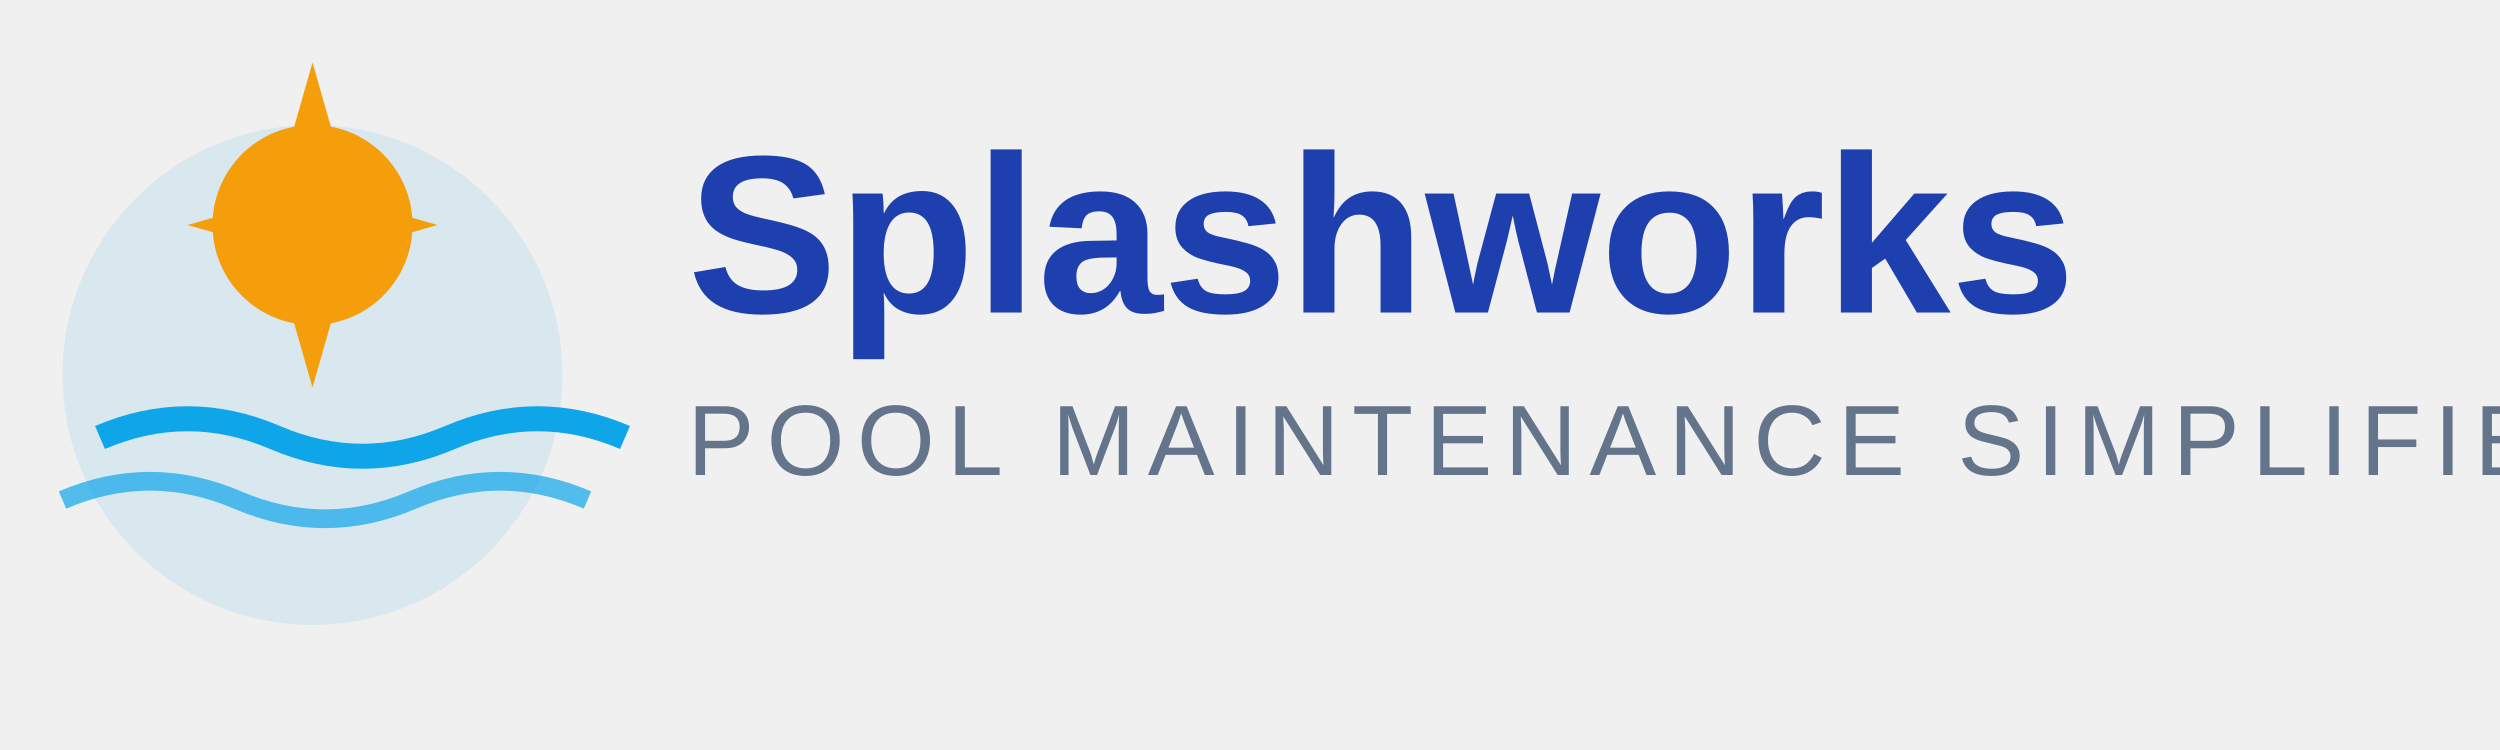
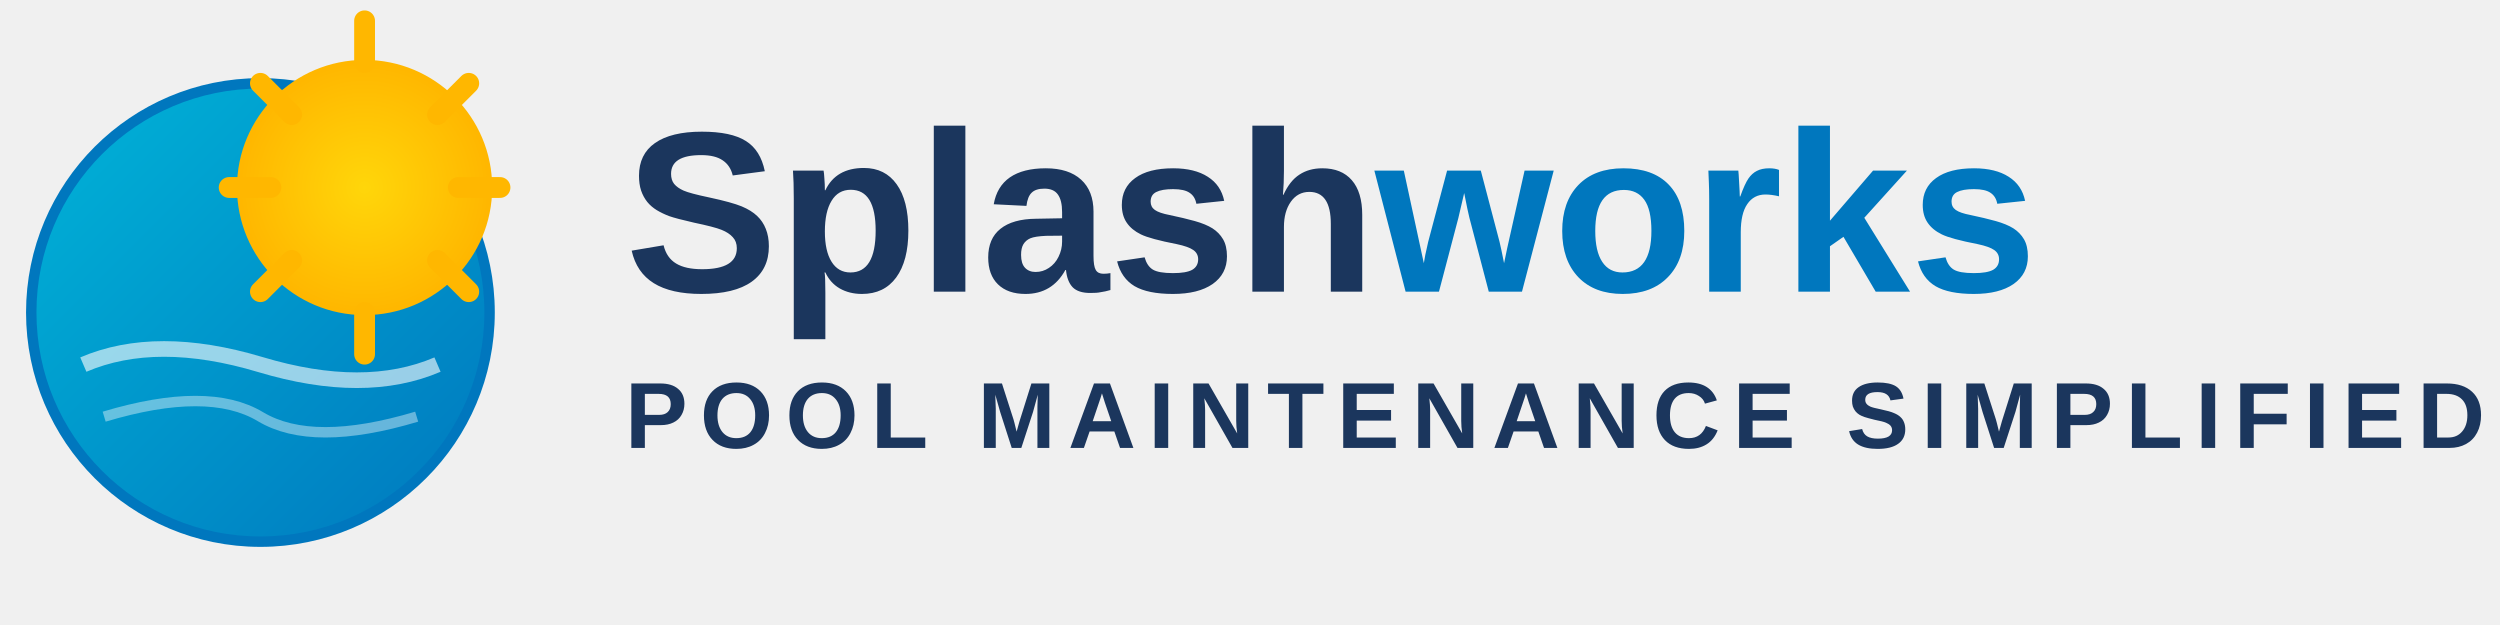
- <svg xmlns="http://www.w3.org/2000/svg" width="200" height="60" viewBox="0 0 200 60">
-   <circle cx="25" cy="30" r="20" fill="#0EA5E9" opacity="0.1" />
-   <circle cx="25" cy="18" r="8" fill="#F59E0B" />
-   <path d="M25 5 L27 12 L25 10 L23 12 Z" fill="#F59E0B" />
-   <path d="M35 18 L28 20 L30 18 L28 16 Z" fill="#F59E0B" />
-   <path d="M25 31 L23 24 L25 26 L27 24 Z" fill="#F59E0B" />
-   <path d="M15 18 L22 16 L20 18 L22 20 Z" fill="#F59E0B" />
-   <path d="M8 35 Q15 32 22 35 Q29 38 36 35 Q43 32 50 35" stroke="#0EA5E9" stroke-width="2" fill="none" />
-   <path d="M5 40 Q12 37 19 40 Q26 43 33 40 Q40 37 47 40" stroke="#0EA5E9" stroke-width="1.5" fill="none" opacity="0.7" />
-   <text x="55" y="25" font-family="Arial, sans-serif" font-size="18" font-weight="bold" fill="#1E40AF">Splashworks</text>
-   <text x="55" y="38" font-family="Arial, sans-serif" font-size="8" font-weight="normal" fill="#64748B" letter-spacing="1px">POOL MAINTENANCE SIMPLIFIED</text>
+ <svg xmlns="http://www.w3.org/2000/svg" width="240" height="60" viewBox="0 0 240 60">
+   <defs>
+     <linearGradient id="waterGradient" x1="0%" y1="0%" x2="100%" y2="100%">
+       <stop offset="0%" style="stop-color:#00B4D8" />
+       <stop offset="100%" style="stop-color:#0077BE" />
+     </linearGradient>
+     <radialGradient id="sunGradient" cx="50%" cy="50%" r="50%">
+       <stop offset="0%" style="stop-color:#FFD60A" />
+       <stop offset="100%" style="stop-color:#FFB700" />
+     </radialGradient>
+   </defs>
+   <circle cx="25" cy="30" r="22" fill="url(#waterGradient)" stroke="#0077BE" stroke-width="1" />
+   <path d="M8 35 Q15 32 25 35 Q35 38 42 35" stroke="#ffffff" stroke-width="1.5" fill="none" opacity="0.6" />
+   <path d="M10 40 Q20 37 25 40 Q30 43 40 40" stroke="#ffffff" stroke-width="1" fill="none" opacity="0.4" />
+   <circle cx="35" cy="18" r="12" fill="url(#sunGradient)" stroke="#FFB700" stroke-width="0.5" />
+   <g stroke="#FFB700" stroke-width="2" stroke-linecap="round">
+     <line x1="35" y1="2" x2="35" y2="6" />
+     <line x1="45" y1="8" x2="42" y2="11" />
+     <line x1="48" y1="18" x2="44" y2="18" />
+     <line x1="45" y1="28" x2="42" y2="25" />
+     <line x1="35" y1="34" x2="35" y2="30" />
+     <line x1="25" y1="28" x2="28" y2="25" />
+     <line x1="22" y1="18" x2="26" y2="18" />
+     <line x1="25" y1="8" x2="28" y2="11" />
+   </g>
+   <text x="60" y="28" font-family="Arial Black, Arial" font-size="22" font-weight="900" fill="#1B365D">Splash</text>
+   <text x="132" y="28" font-family="Arial Black, Arial" font-size="22" font-weight="900" fill="#0077BE">works</text>
+   <text x="60" y="43" font-family="Arial, sans-serif" font-size="9" font-weight="600" fill="#1B365D" letter-spacing="1.2px">POOL MAINTENANCE SIMPLIFIED</text>
</svg>
